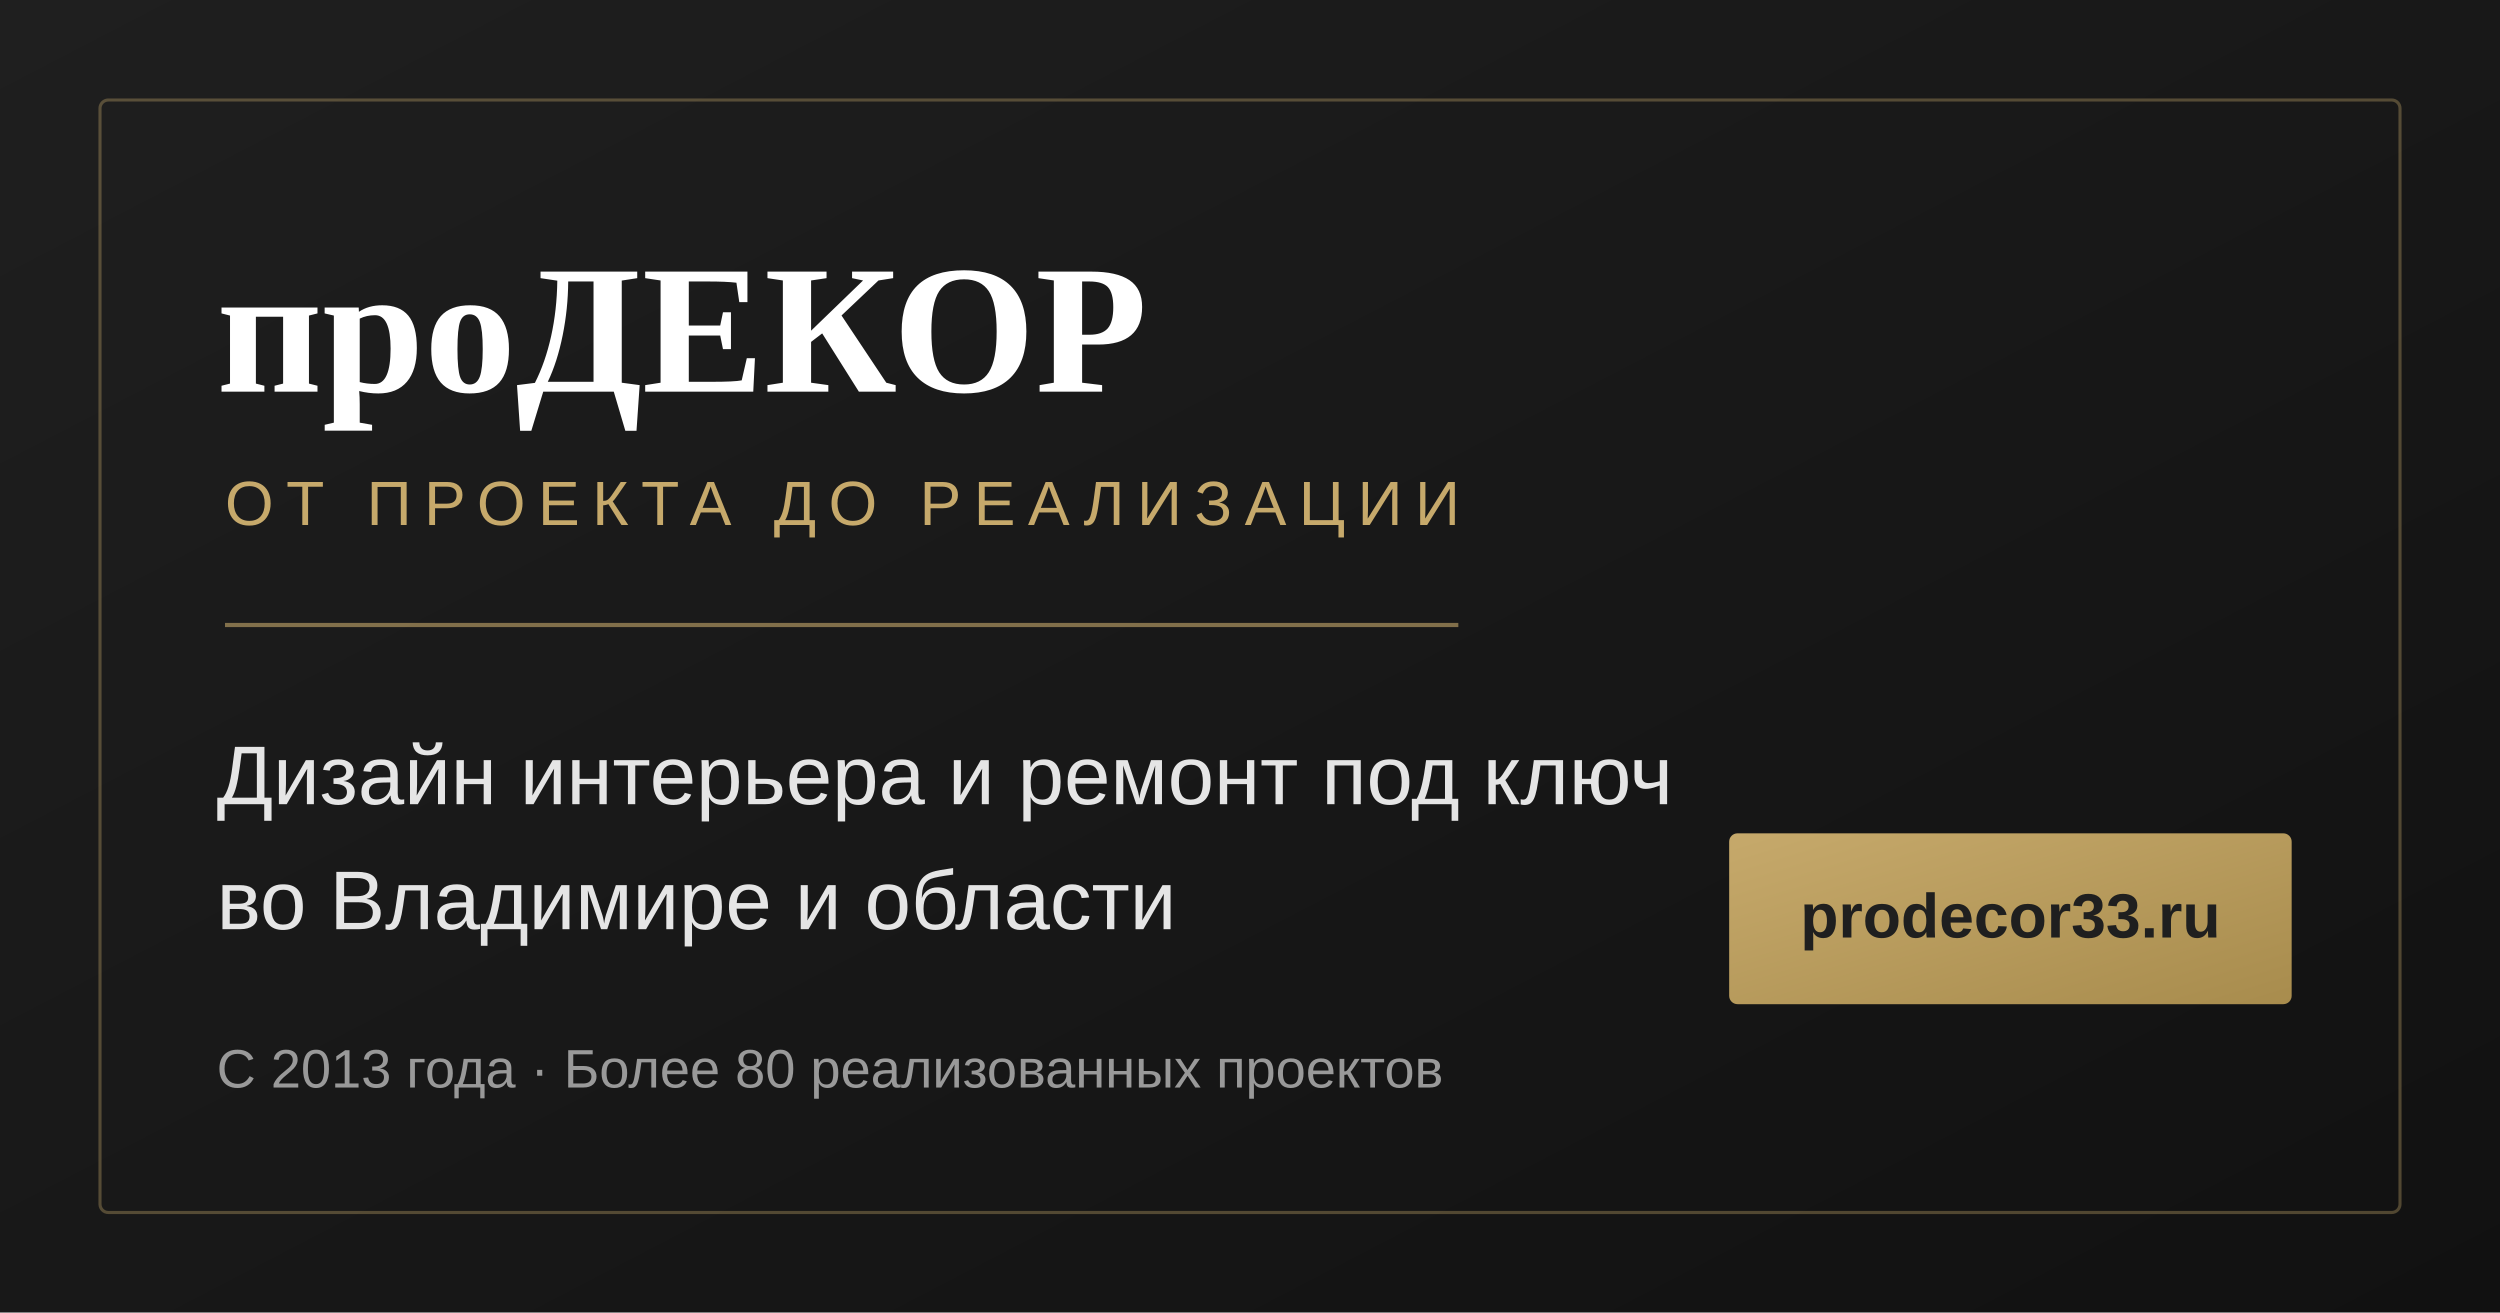
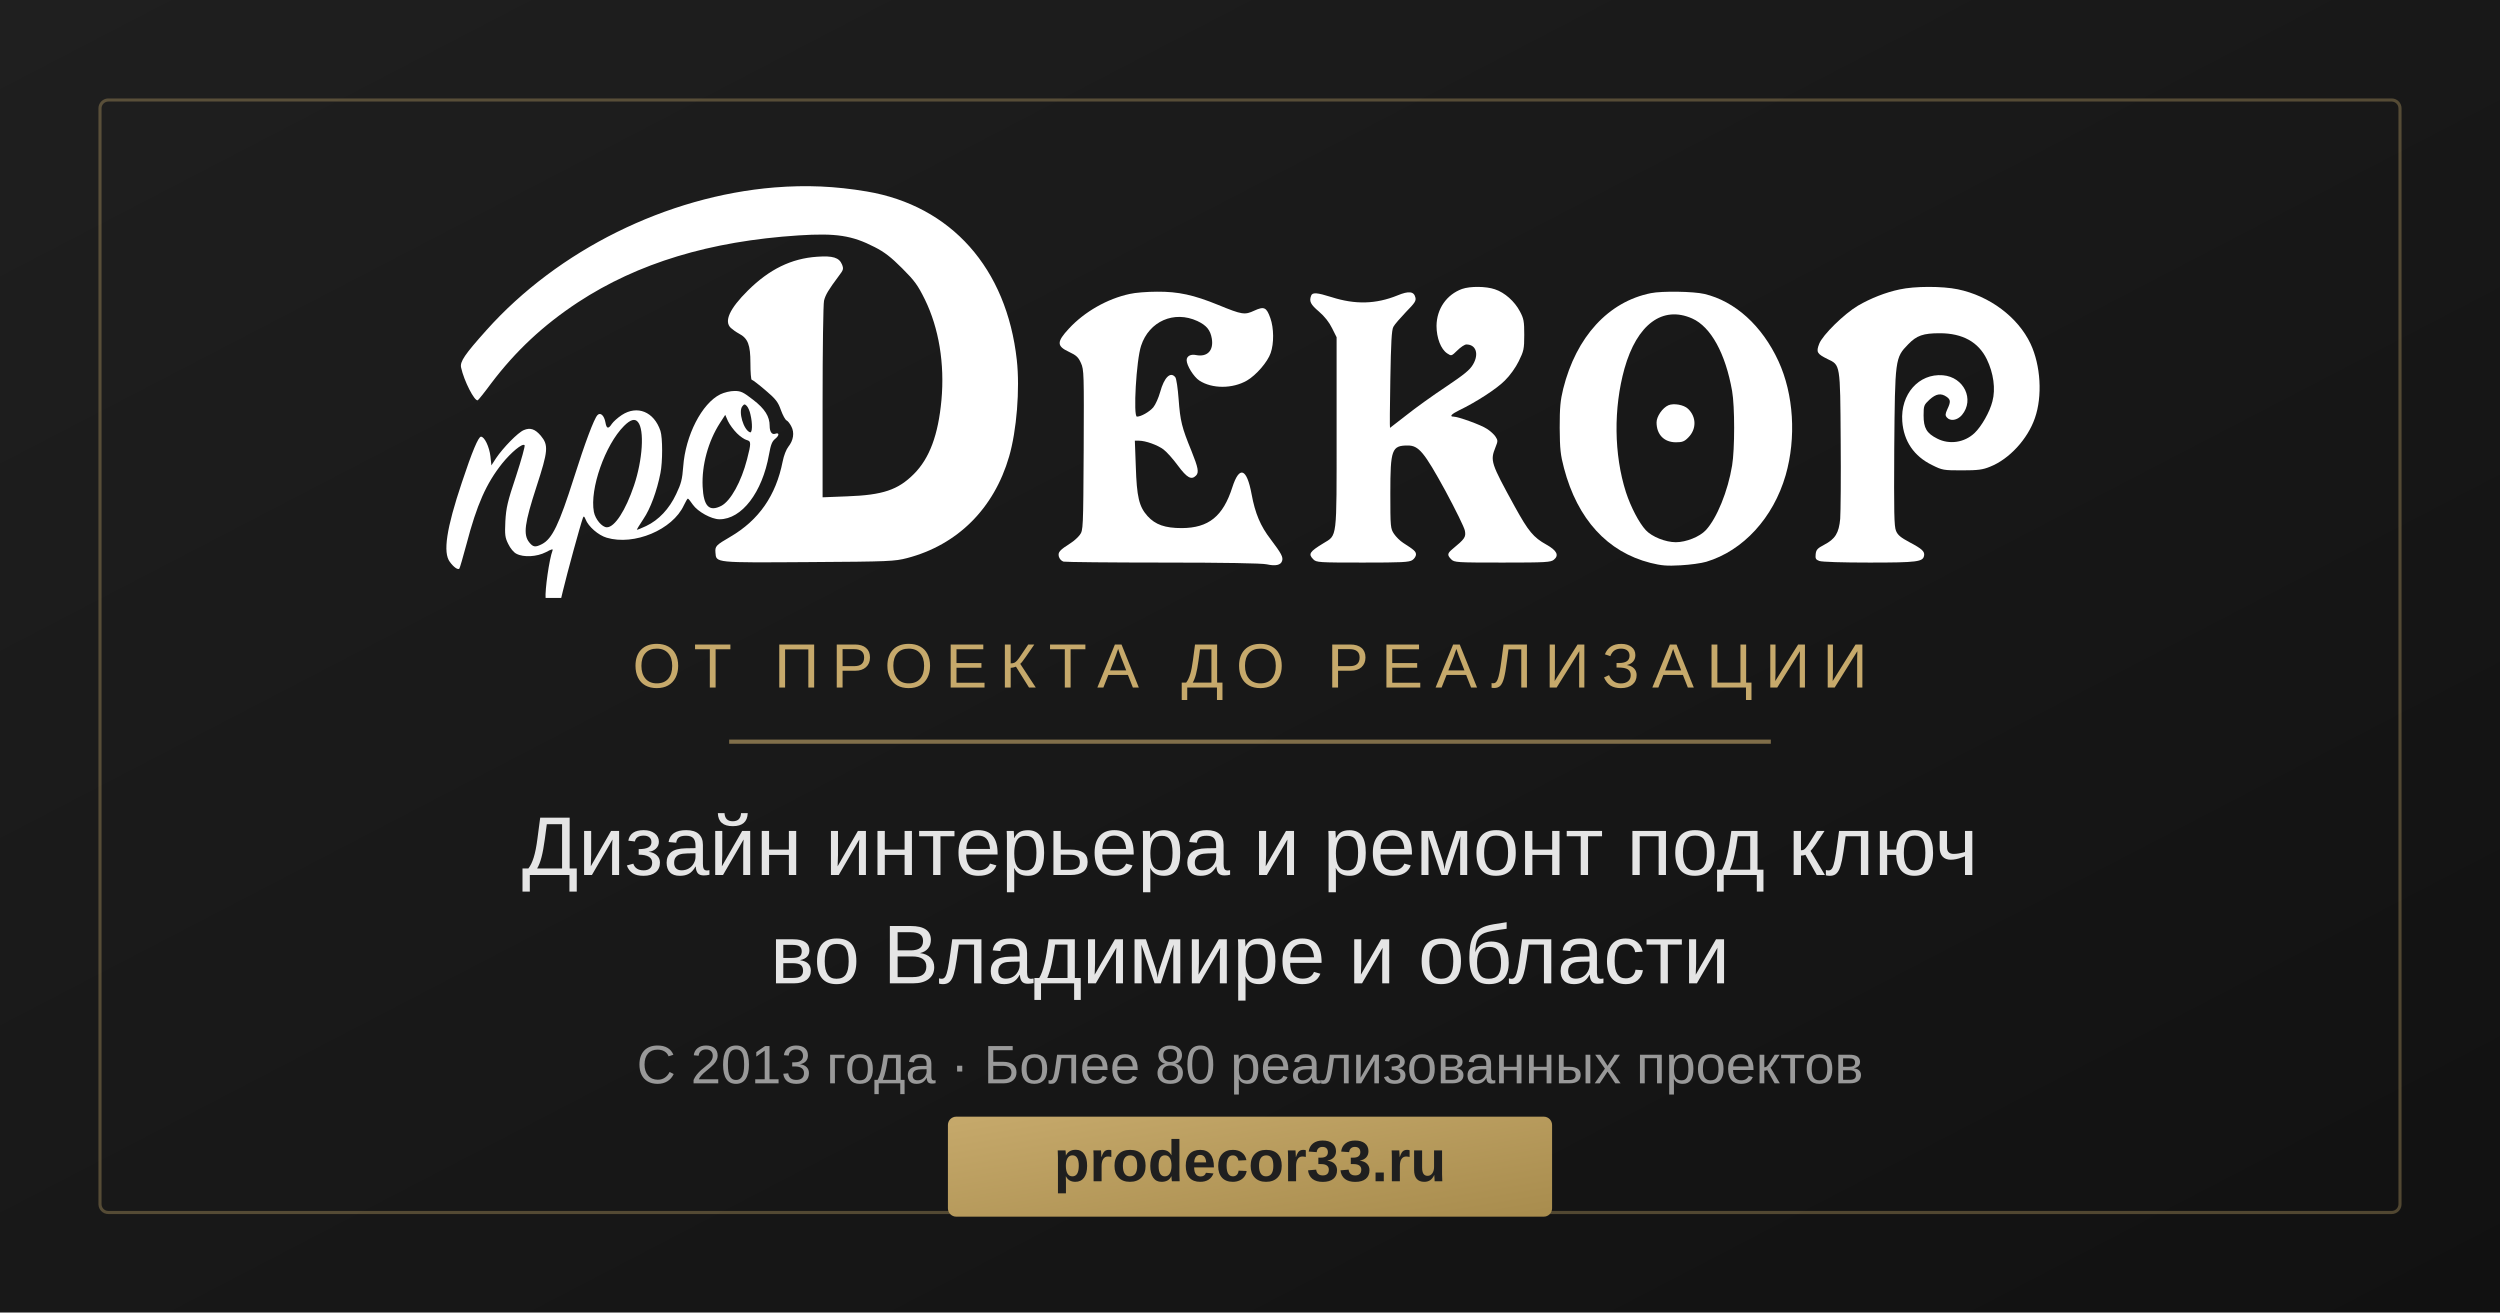
<svg xmlns="http://www.w3.org/2000/svg" width="1200" height="630" viewBox="0 0 1200 630">
  <defs>
    <linearGradient id="bg" x1="0" y1="0" x2="1" y2="1">
      <stop offset="0" stop-color="#1F1F1F" />
      <stop offset="1" stop-color="#111111" />
    </linearGradient>
    <linearGradient id="gold" x1="0" y1="0" x2="1" y2="1">
      <stop offset="0" stop-color="#C6A96B" />
      <stop offset="1" stop-color="#A88C4D" />
    </linearGradient>
  </defs>
  <rect width="1200" height="630" fill="url(#bg)" />
  <rect x="48" y="48" width="1104" height="534" rx="4" fill="none" stroke="#C6A96B" stroke-opacity="0.35" stroke-width="1.5" />
-   <text x="104" y="188" font-family="Georgia, 'Times New Roman', serif" font-size="88" fill="#FFFFFF" font-weight="bold">
-     проДЕКОР
-   </text>
-   <text x="108" y="252" font-family="Verdana, Arial, sans-serif" font-size="30" letter-spacing="6" fill="#C6A96B">
+   <svg x="100" y="56" width="1000" height="231" viewBox="0 195 1299 300" preserveAspectRatio="xMidYMid meet" fill="#FFFFFF">
+     <g transform="translate(0,947) scale(0.1,-0.1)">
+       <path d="M3530 7079 c-671 -55 -1349 -390 -1796 -890 -136 -152 -166 -196 -158 -233 18 -83 84 -212 104 -204 4 2 42 49 84 106 152 201 324 362 541 505 374 245 823 381 1375 417 235 15 333 0 475 -73 61 -31 102 -63 171 -132 78 -78 97 -104 142 -195 87 -178 124 -400 103 -628 -20 -216 -74 -362 -172 -460 -99 -99 -193 -131 -416 -139 l-153 -6 0 594 c0 327 4 611 9 632 9 37 28 68 92 154 29 38 31 44 20 72 -18 43 -57 55 -155 48 -161 -11 -298 -78 -432 -211 -114 -113 -150 -192 -106 -233 11 -10 33 -26 50 -35 57 -30 72 -70 72 -185 0 -57 4 -103 8 -103 5 0 43 -29 85 -65 65 -55 79 -73 97 -124 12 -33 28 -62 36 -65 7 -3 20 -19 29 -37 21 -39 13 -87 -18 -126 -13 -16 -29 -56 -36 -93 -42 -212 -148 -365 -326 -469 -91 -53 -96 -59 -93 -99 5 -64 -8 -63 583 -59 504 3 534 5 612 25 314 82 542 309 636 633 47 161 68 421 48 602 -63 572 -409 962 -936 1051 -197 33 -374 41 -575 25z" />
+       <path d="M7817 6446 c-96 -35 -158 -124 -159 -230 0 -75 27 -146 67 -172 26 -17 26 -17 63 19 21 21 46 37 56 37 60 0 80 -59 42 -124 -20 -35 -55 -63 -171 -141 -80 -53 -190 -132 -245 -176 -55 -43 -101 -79 -102 -79 -2 0 -1 136 2 302 4 229 8 309 19 328 7 14 43 55 78 92 56 57 65 70 59 92 -9 37 -41 41 -111 12 -135 -55 -264 -58 -411 -11 -92 29 -120 31 -128 9 -13 -35 -4 -54 49 -99 35 -30 64 -67 82 -104 l28 -56 0 -595 c0 -675 5 -636 -83 -690 -87 -53 -95 -67 -62 -100 19 -19 33 -20 308 -20 244 0 291 2 310 16 12 8 22 24 22 34 0 19 -11 29 -80 73 -19 12 -45 38 -57 56 -22 33 -23 42 -23 253 0 274 9 298 109 298 68 0 102 -41 234 -282 63 -117 119 -230 122 -250 7 -39 0 -50 -79 -115 -31 -26 -32 -37 -6 -63 19 -19 33 -20 319 -20 274 0 301 2 321 18 33 27 19 57 -47 94 -81 45 -112 83 -196 235 -152 277 -155 287 -121 373 15 37 15 42 0 65 -9 14 -33 36 -54 49 -35 24 -179 76 -208 76 -27 0 -13 16 34 39 108 52 236 135 286 186 32 31 68 82 87 121 31 63 34 76 34 164 0 84 -3 101 -27 146 -33 63 -95 118 -156 138 -55 19 -154 20 -205 2z" />
+       <path d="M10545 6443 c-86 -18 -180 -55 -259 -101 -86 -51 -221 -183 -242 -238 -20 -52 -14 -62 52 -95 80 -38 79 -28 82 -504 2 -231 0 -453 -3 -492 -8 -89 -31 -126 -100 -162 -42 -22 -50 -31 -53 -59 -3 -27 1 -34 23 -42 15 -6 146 -10 313 -10 299 0 333 5 340 43 5 26 -13 43 -91 84 -54 29 -73 44 -84 71 -12 28 -13 116 -11 515 5 557 5 564 87 648 53 55 94 69 197 69 142 0 241 -55 293 -162 42 -86 56 -186 35 -263 -16 -65 -68 -156 -111 -197 -63 -60 -157 -74 -233 -35 -66 33 -85 66 -85 144 0 62 2 66 37 99 41 37 71 42 106 18 26 -18 27 -32 5 -78 -13 -29 -14 -38 -3 -51 21 -25 65 -19 94 15 80 96 13 237 -119 248 -150 12 -265 -118 -253 -287 9 -124 73 -218 186 -273 64 -32 71 -33 187 -33 100 0 129 4 175 23 119 47 234 172 279 303 48 137 36 329 -27 463 -79 167 -256 299 -454 340 -96 20 -269 20 -363 -1z" />
+       <path d="M5745 6415 c-140 -30 -282 -111 -379 -216 -77 -83 -77 -109 0 -145 47 -22 59 -34 75 -70 19 -41 19 -69 17 -543 -3 -489 -3 -500 -24 -528 -11 -15 -36 -38 -55 -50 -72 -46 -82 -58 -76 -85 4 -15 16 -28 29 -32 13 -3 293 -6 623 -6 374 0 617 -4 645 -11 54 -12 87 -5 95 21 8 24 -4 46 -71 135 -64 83 -97 162 -119 281 -30 163 -76 180 -120 44 -58 -182 -148 -254 -315 -255 -105 0 -165 21 -214 75 -53 59 -67 120 -73 308 l-6 162 25 0 c42 0 117 -27 154 -55 20 -15 60 -60 90 -101 56 -75 83 -91 112 -62 20 20 14 49 -28 154 -60 146 -70 187 -80 322 -5 68 -14 130 -21 138 -30 37 -69 -1 -94 -92 -10 -36 -29 -79 -43 -96 -24 -28 -76 -58 -102 -58 -24 0 -4 353 26 442 50 153 206 221 351 154 57 -27 81 -56 90 -110 12 -74 -28 -116 -99 -102 -33 7 -58 -7 -58 -32 0 -33 44 -104 79 -127 79 -52 207 -52 297 0 58 34 129 116 148 172 21 60 20 155 -2 217 -24 68 -39 75 -100 47 -60 -28 -75 -26 -224 35 -154 63 -250 84 -383 83 -60 0 -137 -6 -170 -14z" />
+       <path d="M8995 6420 c-265 -53 -466 -272 -547 -596 -18 -74 -22 -116 -22 -244 1 -134 5 -168 27 -252 84 -318 271 -522 539 -590 69 -17 101 -20 188 -15 58 3 130 13 160 22 230 69 418 274 495 540 67 234 50 505 -45 711 -102 221 -271 374 -462 419 -68 16 -264 19 -333 5z m257 -158 c117 -52 208 -219 249 -452 17 -97 17 -362 0 -465 -26 -159 -95 -329 -164 -403 -38 -41 -123 -75 -187 -75 -64 0 -149 34 -187 75 -42 45 -94 145 -124 237 -75 235 -78 523 -9 771 78 276 238 394 422 312z" />
+       <path d="M9104 5721 c-37 -16 -74 -70 -74 -107 0 -76 47 -124 121 -124 39 0 53 5 77 30 52 52 51 129 -2 179 -26 25 -89 36 -122 22z" />
+       <path d="M3192 5789 c-115 -57 -217 -256 -231 -450 -6 -81 -13 -107 -44 -172 -43 -92 -109 -162 -187 -199 -30 -14 -56 -25 -58 -23 -1 1 17 31 41 67 43 63 84 174 106 286 14 70 14 220 0 263 -40 120 -145 162 -241 99 -26 -17 -53 -42 -62 -55 -22 -34 -33 -31 -40 9 -8 44 -32 65 -50 45 -21 -22 -78 -174 -146 -389 -93 -293 -136 -382 -200 -415 -41 -21 -55 -19 -79 11 -39 49 -29 119 45 347 73 224 76 259 27 318 -36 42 -66 52 -106 35 -37 -15 -129 -110 -173 -175 l-29 -45 -6 56 c-7 60 -37 123 -59 123 -16 0 -55 -92 -119 -285 -97 -289 -119 -438 -75 -496 23 -32 50 -51 59 -42 3 3 23 72 45 154 64 244 122 376 222 502 56 69 126 128 140 114 4 -4 -20 -91 -53 -192 -54 -161 -62 -198 -67 -282 -4 -85 -2 -102 18 -142 13 -27 34 -53 51 -61 45 -24 128 -19 184 10 35 19 46 22 41 10 -20 -52 -48 -246 -43 -299 5 -57 28 -105 55 -114 14 -4 12 -10 52 158 28 117 110 416 126 460 5 11 8 9 16 -10 17 -45 80 -100 132 -115 171 -51 411 50 481 202 11 23 22 42 25 42 3 0 17 -17 31 -38 31 -44 116 -91 166 -91 139 0 267 167 309 404 11 62 19 82 39 98 26 21 26 41 -1 31 -20 -7 -34 13 -34 49 0 59 -30 107 -103 163 -62 48 -76 55 -116 55 -27 0 -64 -9 -89 -21z m188 -125 c14 -57 12 -116 -2 -112 -41 14 -75 131 -48 163 11 14 15 14 27 2 8 -8 19 -32 23 -53z m-84 -118 c20 -20 48 -39 61 -42 28 -7 28 -19 2 -120 -36 -140 -102 -259 -160 -290 -76 -39 -111 -4 -117 120 -6 132 34 281 108 396 l33 51 17 -39 c10 -21 35 -55 56 -76z m-617 70 c41 -49 29 -236 -25 -396 -52 -154 -120 -260 -169 -260 -30 0 -72 50 -81 96 -27 142 70 418 188 536 40 40 68 48 87 24z" />
+     </g>
+   </svg>
+   <text x="600" y="330" font-family="Verdana, Arial, sans-serif" font-size="30" letter-spacing="6" fill="#C6A96B" text-anchor="middle">
    ОТ ПРОЕКТА ДО РЕАЛИЗАЦИИ
  </text>
-   <line x1="108" y1="300" x2="700" y2="300" stroke="#C6A96B" stroke-opacity="0.6" stroke-width="2" />
-   <text x="104" y="386" font-family="Verdana, Arial, sans-serif" font-size="40" fill="#E5E5E5">
+   <line x1="350" y1="356" x2="850" y2="356" stroke="#C6A96B" stroke-opacity="0.6" stroke-width="2" />
+   <text x="600" y="420" font-family="Verdana, Arial, sans-serif" font-size="40" fill="#E5E5E5" text-anchor="middle">
    Дизайн интерьера и ремонт под ключ
  </text>
-   <text x="104" y="446" font-family="Verdana, Arial, sans-serif" font-size="40" fill="#E5E5E5">
+   <text x="600" y="472" font-family="Verdana, Arial, sans-serif" font-size="40" fill="#E5E5E5" text-anchor="middle">
    во Владимире и области
  </text>
-   <text x="104" y="522" font-family="Verdana, Arial, sans-serif" font-size="26" fill="#999999">
+   <text x="600" y="520" font-family="Verdana, Arial, sans-serif" font-size="26" fill="#999999" text-anchor="middle">
    С 2013 года · Более 80 реализованных проектов
  </text>
-   <rect x="830" y="400" width="270" height="82" rx="4" fill="url(#gold)" />
-   <text x="965" y="450" font-family="Verdana, Arial, sans-serif" font-size="30" fill="#1F1F1F" font-weight="bold" text-anchor="middle">
+   <rect x="455" y="536" width="290" height="48" rx="4" fill="url(#gold)" />
+   <text x="600" y="567" font-family="Verdana, Arial, sans-serif" font-size="28" fill="#1F1F1F" font-weight="bold" text-anchor="middle">
    prodecor33.ru
  </text>
</svg>
